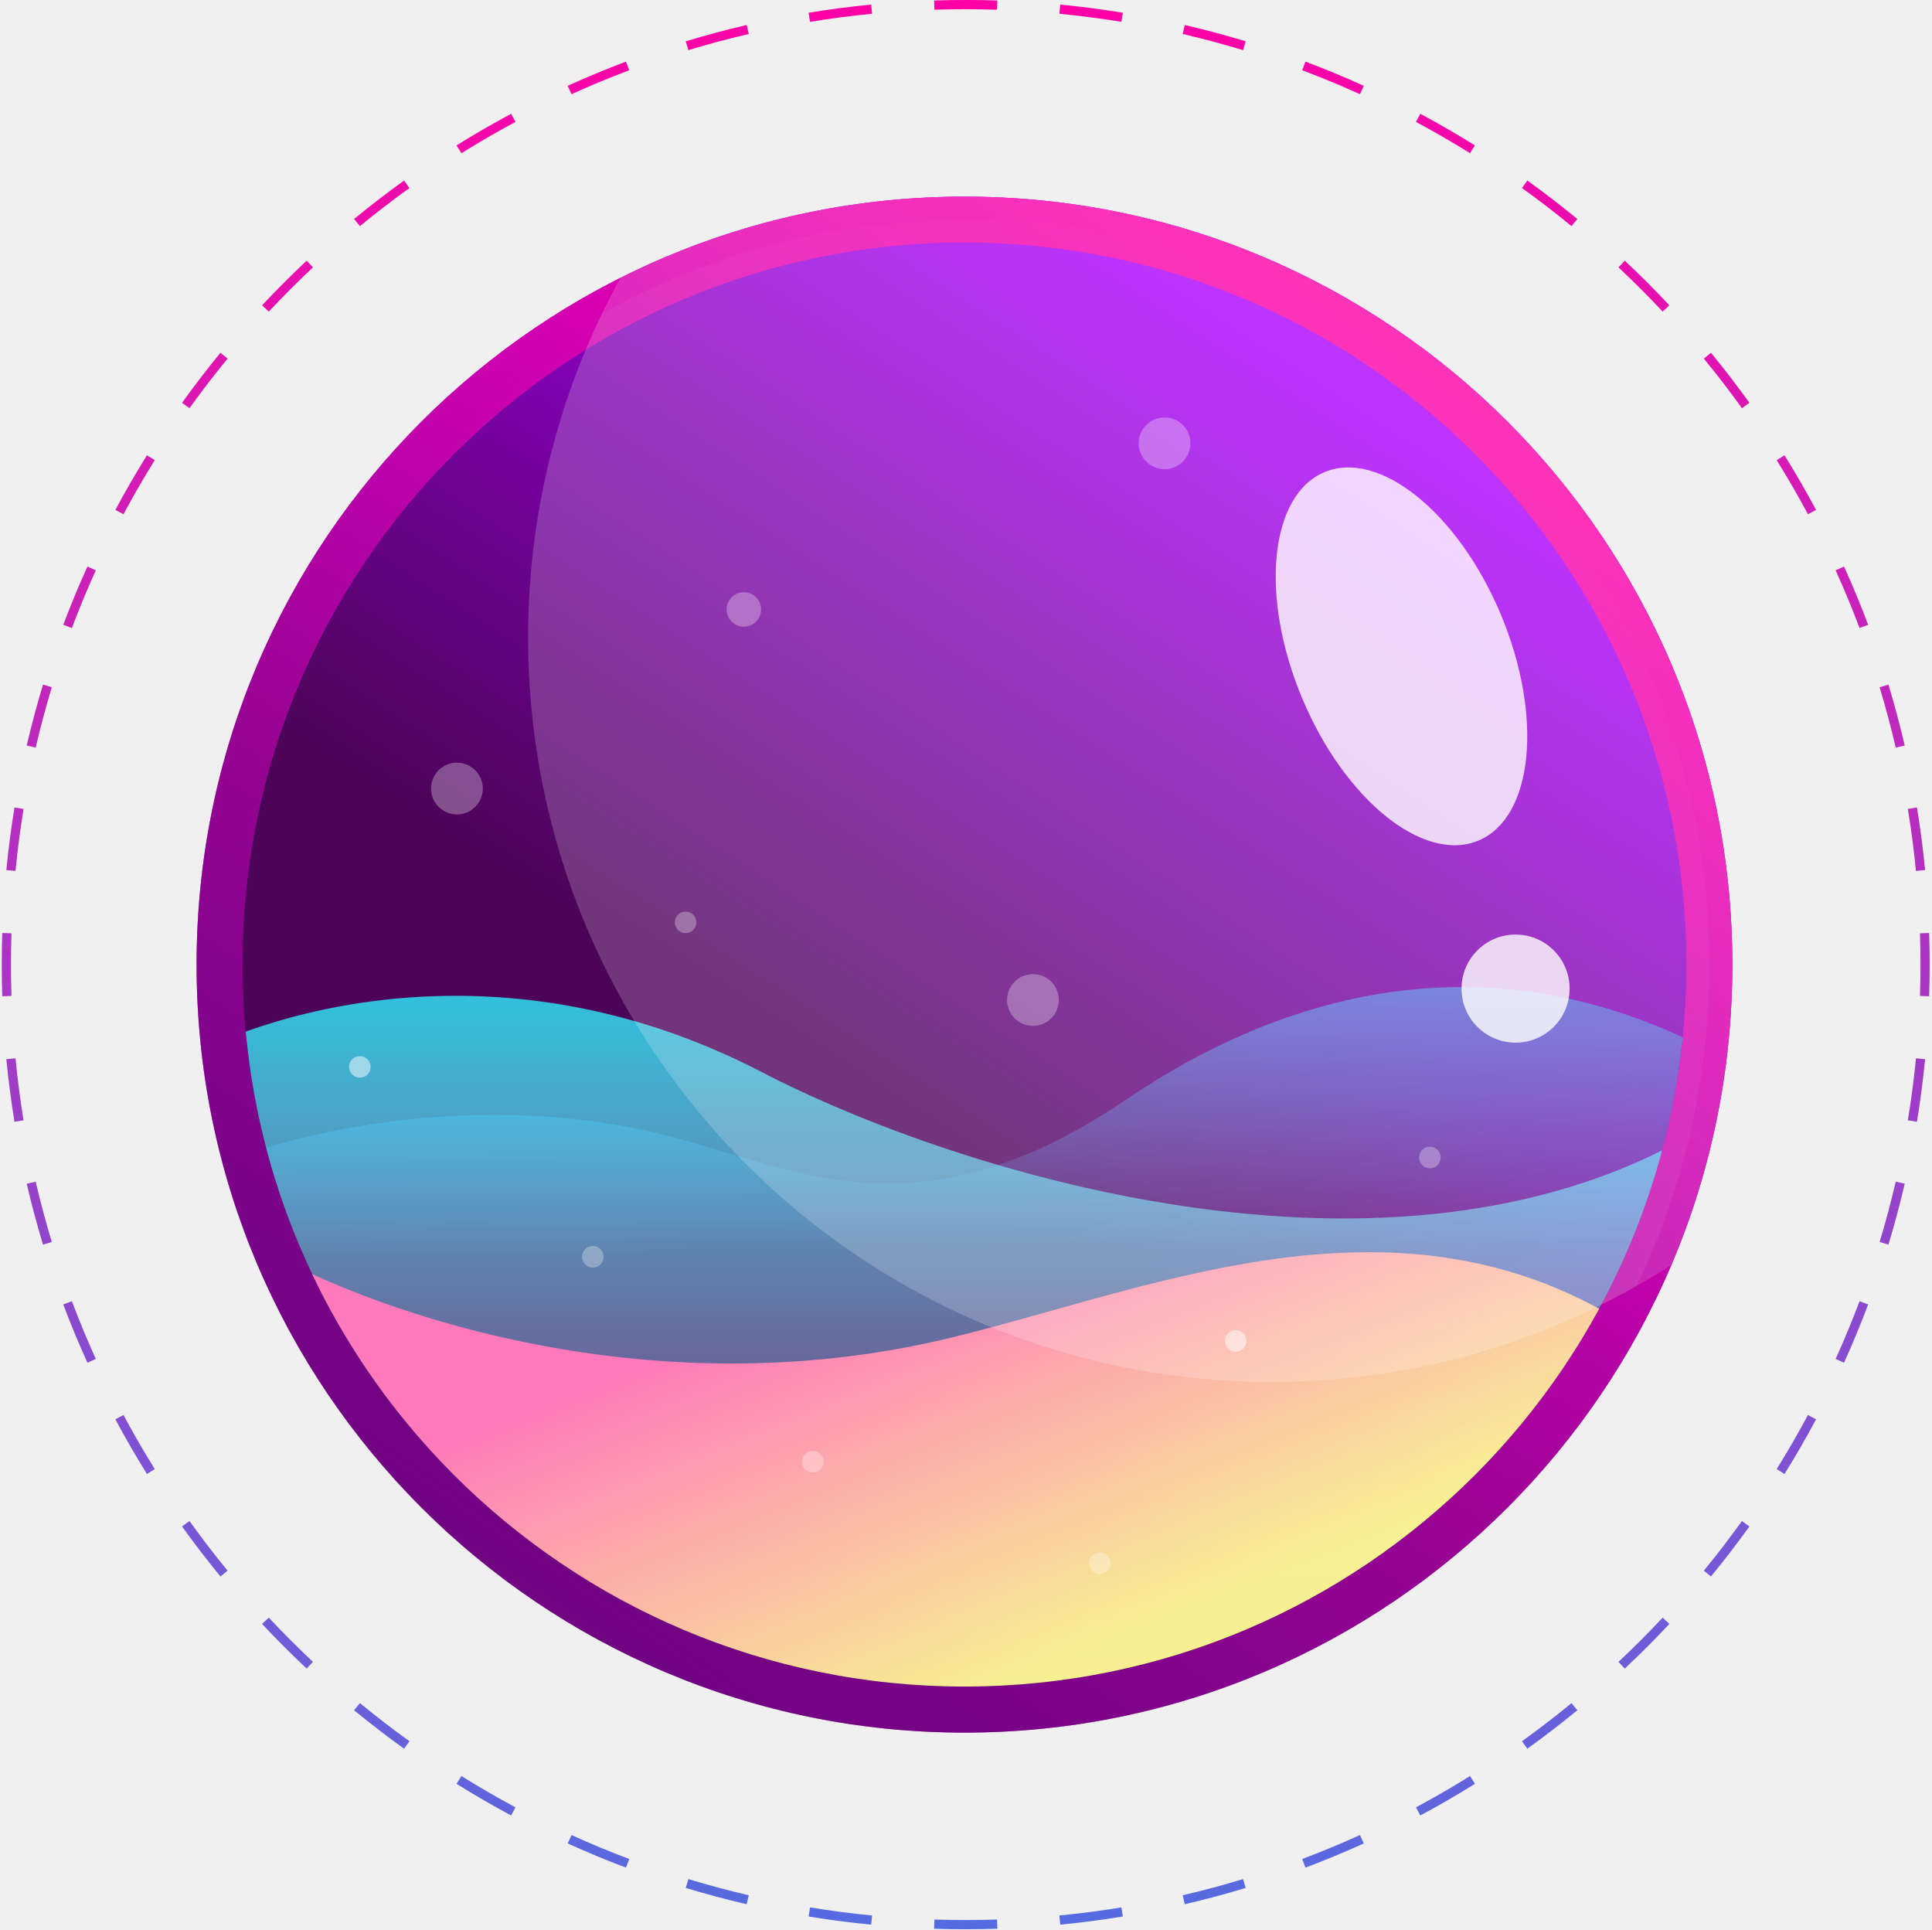
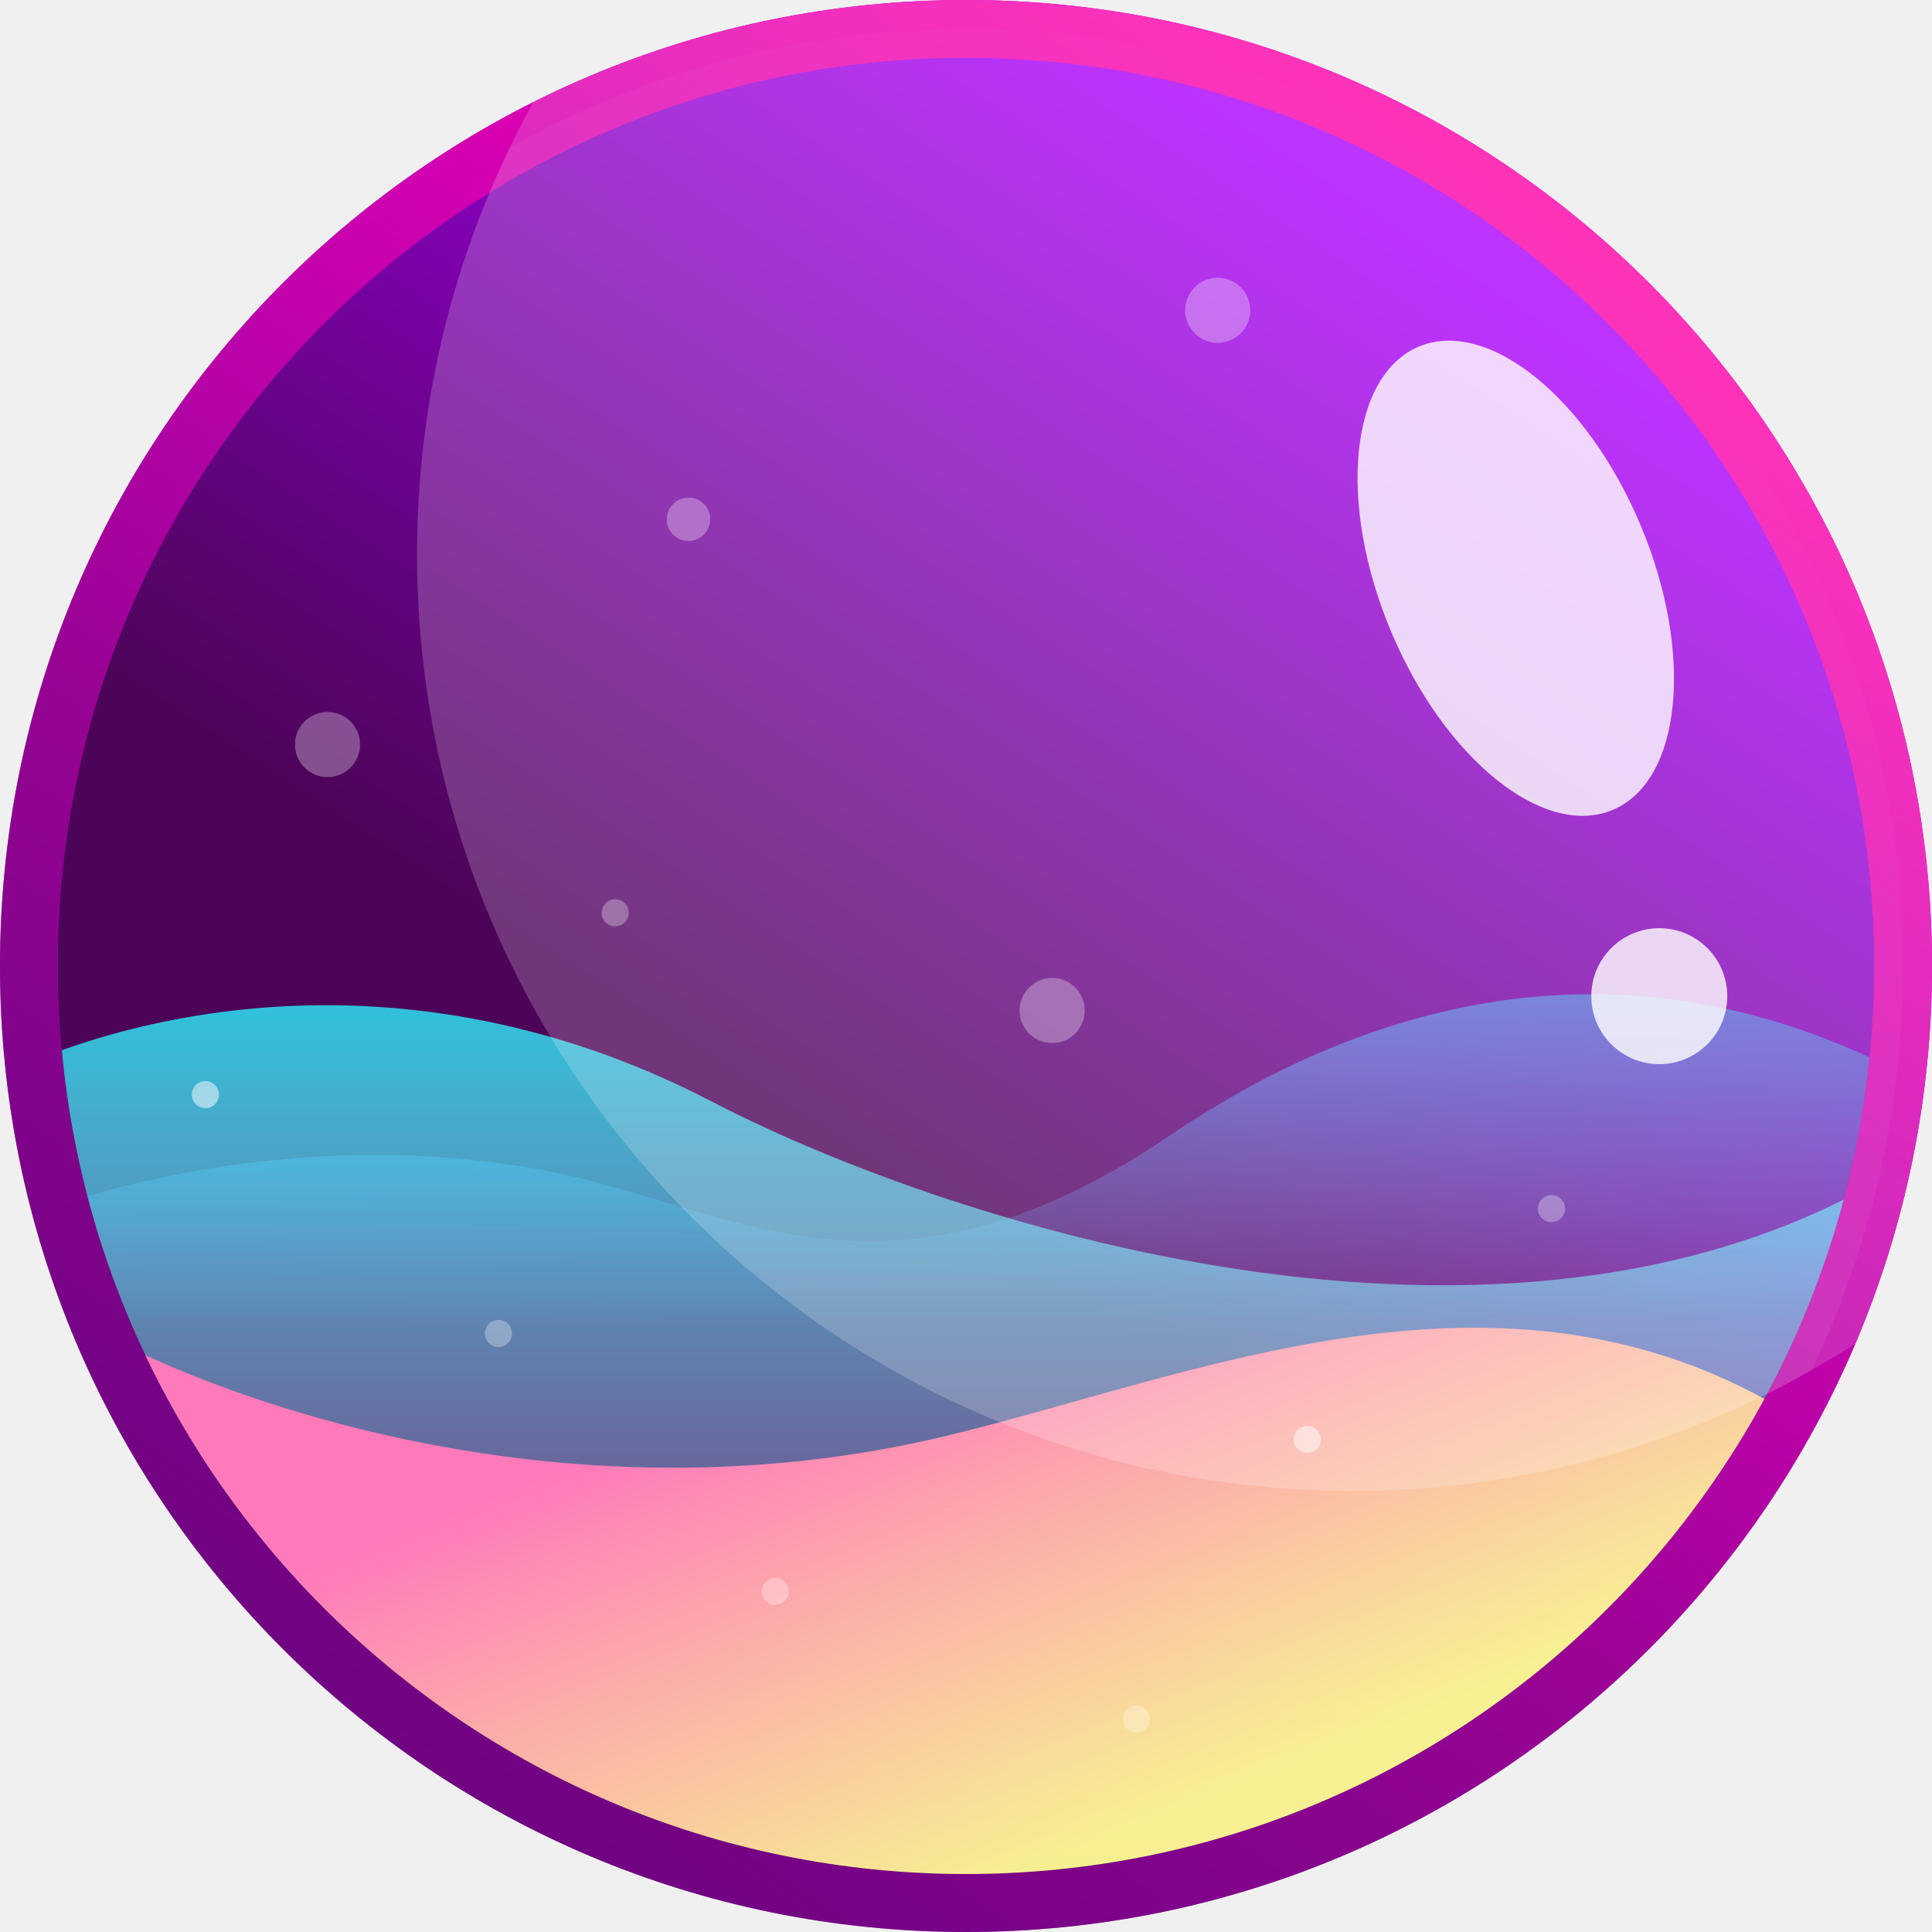
- <svg xmlns="http://www.w3.org/2000/svg" width="629" height="628" viewBox="0 0 629 628" fill="none">
-   <path fill-rule="evenodd" clip-rule="evenodd" d="M628.081 324.294L625.083 324.197C625.192 320.812 625.246 317.412 625.246 314C625.246 310.588 625.192 307.188 625.083 303.803L628.081 303.706C628.191 307.124 628.246 310.556 628.246 314C628.246 317.444 628.191 320.876 628.081 324.294ZM626.758 283.219L623.772 283.509C623.111 276.715 622.232 269.985 621.141 263.326L624.102 262.841C625.203 269.564 626.091 276.359 626.758 283.219ZM620.117 242.683L617.194 243.362C615.654 236.727 613.902 230.174 611.945 223.711L614.817 222.841C616.792 229.368 618.562 235.984 620.117 242.683ZM608.219 203.385L605.411 204.442C603.015 198.073 600.416 191.804 597.621 185.642L600.354 184.403C603.175 190.625 605.799 196.955 608.219 203.385ZM591.261 165.985L588.616 167.401C585.409 161.408 582.011 155.533 578.431 149.784L580.978 148.198C584.592 154.003 588.023 159.935 591.261 165.985ZM569.554 131.122C565.559 125.552 561.386 120.118 557.043 114.828L554.725 116.732C559.026 121.971 563.159 127.353 567.117 132.87L569.554 131.122ZM543.497 99.382L541.307 101.432C536.67 96.479 531.873 91.678 526.923 87.037L528.976 84.849C533.972 89.534 538.815 94.381 543.497 99.382ZM513.539 71.291L511.634 73.608C506.398 69.303 501.019 65.165 495.505 61.204L497.255 58.768C502.822 62.767 508.253 66.944 513.539 71.291ZM480.187 47.332L478.6 49.877C472.852 46.293 466.98 42.892 460.99 39.681L462.407 37.037C468.455 40.279 474.384 43.713 480.187 47.332ZM443.995 27.933L442.754 30.664C436.594 27.866 430.326 25.264 423.959 22.864L425.017 20.057C431.446 22.48 437.775 25.108 443.995 27.933ZM405.564 13.45C399.038 11.471 392.422 9.699 385.724 8.142L385.045 11.064C391.678 12.607 398.23 14.361 404.693 16.321L405.564 13.45ZM365.567 4.151L365.082 7.111C358.423 6.019 351.694 5.139 344.9 4.477L345.19 1.491C352.05 2.159 358.845 3.048 365.567 4.151ZM324.703 0.166L324.606 3.164C321.221 3.055 317.821 3 314.409 3C310.997 3 307.598 3.055 304.212 3.164L304.116 0.166C307.533 0.056 310.965 0 314.409 0C317.854 0 321.285 0.056 324.703 0.166ZM283.628 1.491L283.919 4.477C277.125 5.139 270.395 6.019 263.737 7.111L263.251 4.151C269.974 3.048 276.769 2.159 283.628 1.491ZM243.094 8.142L243.774 11.064C237.14 12.607 230.588 14.361 224.125 16.321L223.255 13.45C229.781 11.471 236.396 9.699 243.094 8.142ZM203.801 20.057L204.859 22.864C198.492 25.264 192.225 27.866 186.064 30.664L184.824 27.933C191.044 25.108 197.372 22.48 203.801 20.057ZM166.411 37.037L167.829 39.681C161.839 42.892 155.966 46.293 150.219 49.877L148.631 47.332C154.434 43.713 160.363 40.279 166.411 37.037ZM131.563 58.768L133.314 61.204C127.8 65.165 122.421 69.303 117.185 73.608L115.279 71.291C120.565 66.944 125.996 62.767 131.563 58.768ZM99.843 84.849L101.895 87.037C96.946 91.678 92.149 96.479 87.512 101.432L85.322 99.382C90.003 94.381 94.846 89.534 99.843 84.849ZM71.775 114.828L74.094 116.732C69.793 121.971 65.659 127.353 61.702 132.87L59.264 131.122C63.26 125.552 67.433 120.118 71.775 114.828ZM47.841 148.198L50.388 149.784C46.807 155.533 43.41 161.408 40.203 167.401L37.558 165.985C40.796 159.935 44.226 154.003 47.841 148.198ZM28.465 184.403L31.197 185.642C28.403 191.804 25.804 198.073 23.407 204.442L20.599 203.385C23.019 196.955 25.644 190.625 28.465 184.403ZM14.002 222.841L16.873 223.711C14.916 230.174 13.164 236.727 11.624 243.362L8.702 242.683C10.257 235.984 12.026 229.368 14.002 222.841ZM4.717 262.841L7.677 263.326C6.587 269.985 5.707 276.715 5.047 283.509L2.061 283.219C2.728 276.359 3.616 269.564 4.717 262.841ZM0.737 303.706C0.627 307.124 0.572 310.556 0.572 314C0.572 317.444 0.627 320.876 0.737 324.294L3.736 324.197C3.627 320.812 3.572 317.412 3.572 314C3.572 310.588 3.627 307.188 3.736 303.803L0.737 303.706ZM2.061 344.781L5.047 344.491C5.707 351.285 6.587 358.015 7.677 364.674L4.717 365.159C3.616 358.436 2.728 351.641 2.061 344.781ZM8.702 385.317L11.624 384.638C13.164 391.273 14.916 397.826 16.873 404.289L14.002 405.159C12.026 398.632 10.257 392.016 8.702 385.317ZM20.599 424.615L23.407 423.558C25.804 429.927 28.403 436.196 31.197 442.358L28.465 443.597C25.644 437.375 23.019 431.045 20.599 424.615ZM37.558 462.015L40.203 460.599C43.41 466.592 46.807 472.467 50.388 478.216L47.841 479.802C44.226 473.997 40.796 468.065 37.558 462.015ZM59.264 496.878L61.702 495.13C65.659 500.647 69.793 506.029 74.094 511.268L71.775 513.172C67.433 507.882 63.26 502.448 59.264 496.878ZM85.322 528.618L87.511 526.568C92.149 531.521 96.946 536.322 101.895 540.963L99.843 543.151C94.846 538.466 90.003 533.619 85.322 528.618ZM115.279 556.709L117.184 554.392C122.42 558.697 127.8 562.835 133.314 566.796L131.563 569.232C125.996 565.233 120.565 561.056 115.279 556.709ZM148.631 580.668L150.219 578.123C155.966 581.707 161.839 585.108 167.829 588.319L166.411 590.963C160.363 587.721 154.434 584.287 148.631 580.668ZM184.824 600.067L186.064 597.336C192.225 600.134 198.492 602.736 204.859 605.136L203.801 607.943C197.372 605.52 191.044 602.892 184.824 600.067ZM223.255 614.55L224.125 611.679C230.588 613.639 237.14 615.393 243.774 616.936L243.094 619.858C236.396 618.301 229.781 616.529 223.255 614.55ZM263.251 623.849L263.737 620.889C270.395 621.981 277.125 622.861 283.919 623.523L283.628 626.509C276.769 625.841 269.974 624.952 263.251 623.849ZM304.116 627.834L304.212 624.836C307.598 624.945 310.997 625 314.409 625C317.821 625 321.221 624.945 324.606 624.836L324.703 627.834C321.285 627.944 317.854 628 314.409 628C310.965 628 307.533 627.944 304.116 627.834ZM345.19 626.509L344.9 623.523C351.694 622.861 358.424 621.981 365.082 620.889L365.568 623.849C358.845 624.952 352.05 625.841 345.19 626.509ZM385.724 619.858L385.045 616.936C391.678 615.393 398.23 613.639 404.693 611.679L405.564 614.55C399.038 616.529 392.422 618.301 385.724 619.858ZM425.017 607.943L423.959 605.136C430.326 602.736 436.594 600.134 442.754 597.336L443.995 600.067C437.775 602.892 431.446 605.52 425.017 607.943ZM462.407 590.963L460.99 588.319C466.98 585.108 472.852 581.707 478.6 578.123L480.187 580.668C474.384 584.287 468.455 587.721 462.407 590.963ZM497.255 569.232L495.505 566.796C501.019 562.835 506.398 558.697 511.634 554.392L513.539 556.709C508.253 561.056 502.822 565.233 497.255 569.232ZM528.976 543.151L526.923 540.963C531.873 536.322 536.67 531.521 541.307 526.568L543.497 528.618C538.815 533.619 533.972 538.466 528.976 543.151ZM557.043 513.172L554.725 511.268C559.026 506.029 563.159 500.647 567.117 495.13L569.554 496.878C565.559 502.448 561.386 507.882 557.043 513.172ZM580.978 479.802L578.431 478.216C582.011 472.467 585.409 466.592 588.616 460.599L591.261 462.015C588.023 468.065 584.592 473.997 580.978 479.802ZM600.354 443.597L597.621 442.358C600.416 436.196 603.015 429.927 605.411 423.558L608.219 424.615C605.799 431.045 603.175 437.375 600.354 443.597ZM614.817 405.159L611.945 404.289C613.902 397.826 615.654 391.273 617.194 384.638L620.117 385.317C618.562 392.016 616.792 398.632 614.817 405.159ZM624.102 365.159L621.141 364.674C622.232 358.015 623.111 351.285 623.772 344.491L626.758 344.781C626.091 351.641 625.203 358.436 624.102 365.159Z" fill="url(#paint0_linear_201_43)" />
-   <path d="M564 314C564 452.071 452.071 564 314 564C175.929 564 64 452.071 64 314C64 175.929 175.929 64 314 64C452.071 64 564 175.929 564 314Z" fill="url(#paint1_linear_201_43)" />
-   <path fill-rule="evenodd" clip-rule="evenodd" d="M314 549C443.787 549 549 443.787 549 314C549 184.213 443.787 79 314 79C184.213 79 79 184.213 79 314C79 443.787 184.213 549 314 549ZM314 564C452.071 564 564 452.071 564 314C564 175.929 452.071 64 314 64C175.929 64 64 175.929 64 314C64 452.071 175.929 564 314 564Z" fill="url(#paint2_linear_201_43)" />
-   <circle cx="314" cy="314" r="235" fill="url(#paint3_linear_201_43)" />
-   <mask id="mask0_201_43" style="mask-type:alpha" maskUnits="userSpaceOnUse" x="79" y="79" width="470" height="470">
-     <circle cx="314" cy="314" r="235" fill="url(#paint4_linear_201_43)" />
+ <svg xmlns="http://www.w3.org/2000/svg" width="500" height="500" viewBox="0 0 500 500" fill="none">
+   <path d="M500 250C500 388.071 388.071 500 250 500C111.929 500 0 388.071 0 250C0 111.929 111.929 0 250 0C388.071 0 500 111.929 500 250Z" fill="url(#paint0_linear_102_218)" />
+   <path fill-rule="evenodd" clip-rule="evenodd" d="M250 485C379.787 485 485 379.787 485 250C485 120.213 379.787 15 250 15C120.213 15 15 120.213 15 250C15 379.787 120.213 485 250 485ZM250 500C388.071 500 500 388.071 500 250C500 111.929 388.071 0 250 0C111.929 0 0 111.929 0 250C0 388.071 111.929 500 250 500Z" fill="url(#paint1_linear_102_218)" />
+   <circle cx="250" cy="250" r="235" fill="url(#paint2_linear_102_218)" />
+   <mask id="mask0_102_218" style="mask-type:alpha" maskUnits="userSpaceOnUse" x="15" y="15" width="470" height="470">
+     <circle cx="250" cy="250" r="235" fill="url(#paint3_linear_102_218)" />
  </mask>
-   <g mask="url(#mask0_201_43)">
-     <path d="M205.18 366.949C138.492 354.449 75.593 373.85 53.237 387.262C69.303 537.264 229.936 563.827 305.213 568.515C481.634 570.702 556.304 424.111 571.587 350.542C479.739 293.041 401.961 334.006 366.596 357.964C293.088 407.764 252.165 375.756 205.18 366.949Z" fill="url(#paint5_linear_201_43)" />
+   <g mask="url(#mask0_102_218)">
+     <path d="M141.18 302.949C74.492 290.449 11.593 309.85 -10.763 323.262C5.303 473.264 165.936 499.827 241.213 504.515C417.634 506.702 492.304 360.111 507.587 286.542C415.739 229.041 337.961 270.006 302.596 293.964C229.088 343.764 188.165 311.756 141.18 302.949Z" fill="url(#paint4_linear_102_218)" />
  </g>
  <g opacity="0.8">
-     <mask id="mask1_201_43" style="mask-type:alpha" maskUnits="userSpaceOnUse" x="79" y="79" width="470" height="470">
-       <circle cx="314" cy="314" r="235" fill="url(#paint6_linear_201_43)" />
+     <mask id="mask1_102_218" style="mask-type:alpha" maskUnits="userSpaceOnUse" x="15" y="15" width="470" height="470">
+       <circle cx="250" cy="250" r="235" fill="url(#paint5_linear_102_218)" />
    </mask>
-     <g mask="url(#mask1_201_43)">
-       <path d="M248.145 349.048C163.509 305.069 84.61 328.679 51.832 349.048C64.756 532.226 237.024 572.402 321.543 569.592C494.888 585.887 553.208 438.717 560.7 363.095C460.964 429.961 310.773 381.591 248.145 349.048Z" fill="url(#paint7_linear_201_43)" />
+     <g mask="url(#mask1_102_218)">
+       <path d="M184.145 285.048C99.509 241.069 20.61 264.679 -12.168 285.048C0.756 468.226 173.024 508.402 257.543 505.592C430.888 521.887 489.208 374.717 496.7 299.095C396.964 365.961 246.773 317.591 184.145 285.048Z" fill="url(#paint6_linear_102_218)" />
    </g>
  </g>
-   <mask id="mask2_201_43" style="mask-type:alpha" maskUnits="userSpaceOnUse" x="79" y="79" width="470" height="470">
-     <circle cx="314" cy="314" r="235" fill="url(#paint8_linear_201_43)" />
+   <mask id="mask2_102_218" style="mask-type:alpha" maskUnits="userSpaceOnUse" x="15" y="15" width="470" height="470">
+     <circle cx="250" cy="250" r="235" fill="url(#paint7_linear_102_218)" />
  </mask>
-   <g mask="url(#mask2_201_43)">
-     <path d="M309.602 435.439C209.023 459.882 116.45 425.255 82.737 404.886C133.588 536.37 255.169 565.495 309.602 563.622C473.255 557.991 519.846 476.996 535.766 435.439C459.629 382.059 377.381 418.968 309.602 435.439Z" fill="url(#paint9_linear_201_43)" />
+   <g mask="url(#mask2_102_218)">
+     <path d="M245.602 371.439C145.023 395.882 52.45 361.255 18.737 340.886C69.588 472.37 191.169 501.495 245.602 499.622C409.255 493.991 455.846 412.996 471.766 371.439C395.629 318.059 313.381 354.968 245.602 371.439Z" fill="url(#paint8_linear_102_218)" />
  </g>
-   <mask id="mask3_201_43" style="mask-type:alpha" maskUnits="userSpaceOnUse" x="64" y="64" width="500" height="500">
-     <circle cx="314" cy="314" r="242.5" fill="#840099" stroke="url(#paint10_linear_201_43)" stroke-width="15" />
+   <mask id="mask3_102_218" style="mask-type:alpha" maskUnits="userSpaceOnUse" x="0" y="0" width="500" height="500">
+     <circle cx="250" cy="250" r="242.5" fill="#840099" stroke="url(#paint9_linear_102_218)" stroke-width="15" />
  </mask>
-   <g mask="url(#mask3_201_43)">
-     <ellipse opacity="0.2" cx="413.905" cy="207.52" rx="241.967" ry="242.318" fill="white" />
+   <g mask="url(#mask3_102_218)">
+     <ellipse opacity="0.2" cx="349.905" cy="143.52" rx="241.967" ry="242.318" fill="white" />
  </g>
-   <circle opacity="0.3" cx="148.76" cy="256.686" r="8.428" fill="white" />
-   <circle opacity="0.3" cx="242.175" cy="198.389" r="5.619" fill="white" />
-   <circle opacity="0.3" cx="336.293" cy="325.518" r="8.428" fill="white" />
-   <circle opacity="0.3" cx="379.137" cy="144.307" r="8.428" fill="white" />
-   <circle opacity="0.3" cx="223.211" cy="300.233" r="3.512" fill="white" />
-   <circle opacity="0.3" cx="193.009" cy="409.1" r="3.512" fill="white" />
-   <circle opacity="0.3" cx="358.066" cy="508.837" r="3.512" fill="white" />
-   <circle opacity="0.5" cx="402.316" cy="436.493" r="3.512" fill="white" />
-   <circle opacity="0.3" cx="465.529" cy="376.792" r="3.512" fill="white" />
-   <circle opacity="0.3" cx="264.651" cy="475.826" r="3.512" fill="white" />
-   <circle opacity="0.5" cx="117.153" cy="347.292" r="3.512" fill="white" />
-   <circle opacity="0.8" cx="493.421" cy="321.809" r="17.593" fill="white" />
-   <ellipse opacity="0.8" cx="456.281" cy="213.65" rx="35.096" ry="64.991" transform="rotate(-22.6775 456.281 213.65)" fill="white" />
+   <circle opacity="0.3" cx="84.76" cy="192.686" r="8.428" fill="white" />
+   <circle opacity="0.3" cx="178.175" cy="134.389" r="5.619" fill="white" />
+   <circle opacity="0.3" cx="272.293" cy="261.518" r="8.428" fill="white" />
+   <circle opacity="0.3" cx="315.137" cy="80.307" r="8.428" fill="white" />
+   <circle opacity="0.3" cx="159.211" cy="236.233" r="3.512" fill="white" />
+   <circle opacity="0.3" cx="129.009" cy="345.1" r="3.512" fill="white" />
+   <circle opacity="0.3" cx="294.066" cy="444.837" r="3.512" fill="white" />
+   <circle opacity="0.5" cx="338.316" cy="372.493" r="3.512" fill="white" />
+   <circle opacity="0.3" cx="401.529" cy="312.792" r="3.512" fill="white" />
+   <circle opacity="0.3" cx="200.651" cy="411.826" r="3.512" fill="white" />
+   <circle opacity="0.5" cx="53.153" cy="283.292" r="3.512" fill="white" />
+   <circle opacity="0.8" cx="429.421" cy="257.809" r="17.593" fill="white" />
+   <ellipse opacity="0.8" cx="392.281" cy="149.65" rx="35.096" ry="64.991" transform="rotate(-22.6775 392.281 149.65)" fill="white" />
  <defs>
-     <linearGradient id="paint0_linear_201_43" x1="314.409" y1="0" x2="314.409" y2="628" gradientUnits="userSpaceOnUse">
-       <stop stop-color="#FF00A6" />
-       <stop offset="1" stop-color="#556CE1" />
-     </linearGradient>
-     <linearGradient id="paint1_linear_201_43" x1="461.678" y1="128.493" x2="299.454" y2="377.259" gradientUnits="userSpaceOnUse">
+     <linearGradient id="paint0_linear_102_218" x1="397.678" y1="64.493" x2="235.454" y2="313.259" gradientUnits="userSpaceOnUse">
      <stop stop-color="#AD00FF" />
      <stop offset="1" stop-color="#4C0458" />
    </linearGradient>
-     <linearGradient id="paint2_linear_201_43" x1="464.581" y1="120.884" x2="185.741" y2="528.145" gradientUnits="userSpaceOnUse">
+     <linearGradient id="paint1_linear_102_218" x1="400.581" y1="56.884" x2="121.741" y2="464.145" gradientUnits="userSpaceOnUse">
      <stop stop-color="#FF00A6" />
      <stop offset="1" stop-color="#AC02C8" stop-opacity="0.37" />
    </linearGradient>
-     <linearGradient id="paint3_linear_201_43" x1="452.817" y1="139.623" x2="300.326" y2="373.463" gradientUnits="userSpaceOnUse">
+     <linearGradient id="paint2_linear_102_218" x1="388.817" y1="75.623" x2="236.326" y2="309.463" gradientUnits="userSpaceOnUse">
      <stop stop-color="#AD00FF" />
      <stop offset="1" stop-color="#4C0458" />
    </linearGradient>
-     <linearGradient id="paint4_linear_201_43" x1="452.817" y1="139.623" x2="300.326" y2="373.463" gradientUnits="userSpaceOnUse">
+     <linearGradient id="paint3_linear_102_218" x1="388.817" y1="75.623" x2="236.326" y2="309.463" gradientUnits="userSpaceOnUse">
      <stop stop-color="#AD00FF" />
      <stop offset="1" stop-color="#4C0458" />
    </linearGradient>
-     <linearGradient id="paint5_linear_201_43" x1="417.749" y1="312.651" x2="418.555" y2="406.402" gradientUnits="userSpaceOnUse">
+     <linearGradient id="paint4_linear_102_218" x1="353.749" y1="248.651" x2="354.555" y2="342.402" gradientUnits="userSpaceOnUse">
      <stop stop-color="#5672D7" />
      <stop offset="1" stop-color="#5672D7" stop-opacity="0" />
    </linearGradient>
-     <linearGradient id="paint6_linear_201_43" x1="452.817" y1="139.623" x2="187.29" y2="511.901" gradientUnits="userSpaceOnUse">
+     <linearGradient id="paint5_linear_102_218" x1="388.817" y1="75.623" x2="123.29" y2="447.901" gradientUnits="userSpaceOnUse">
      <stop stop-color="#AD00FF" />
      <stop offset="1" stop-color="#4C0458" />
    </linearGradient>
-     <linearGradient id="paint7_linear_201_43" x1="306.266" y1="322.056" x2="306.266" y2="570.841" gradientUnits="userSpaceOnUse">
+     <linearGradient id="paint6_linear_102_218" x1="242.266" y1="258.056" x2="242.266" y2="506.841" gradientUnits="userSpaceOnUse">
      <stop stop-color="#27F2FF" />
      <stop offset="1" stop-color="#FDFDFD" stop-opacity="0" />
    </linearGradient>
-     <linearGradient id="paint8_linear_201_43" x1="452.817" y1="139.623" x2="300.326" y2="373.463" gradientUnits="userSpaceOnUse">
+     <linearGradient id="paint7_linear_102_218" x1="388.817" y1="75.623" x2="236.326" y2="309.463" gradientUnits="userSpaceOnUse">
      <stop stop-color="#AD00FF" />
      <stop offset="1" stop-color="#4C0458" />
    </linearGradient>
-     <linearGradient id="paint9_linear_201_43" x1="309.251" y1="404.886" x2="361.227" y2="535.878" gradientUnits="userSpaceOnUse">
+     <linearGradient id="paint8_linear_102_218" x1="245.251" y1="340.886" x2="297.227" y2="471.878" gradientUnits="userSpaceOnUse">
      <stop stop-color="#FF7ABA" />
      <stop offset="1" stop-color="#FFFB94" stop-opacity="0.95" />
    </linearGradient>
-     <linearGradient id="paint10_linear_201_43" x1="464.581" y1="120.884" x2="185.741" y2="528.145" gradientUnits="userSpaceOnUse">
+     <linearGradient id="paint9_linear_102_218" x1="400.581" y1="56.884" x2="121.741" y2="464.145" gradientUnits="userSpaceOnUse">
      <stop stop-color="#FF00A6" />
      <stop offset="1" stop-color="#AC02C8" stop-opacity="0.37" />
    </linearGradient>
  </defs>
</svg>
